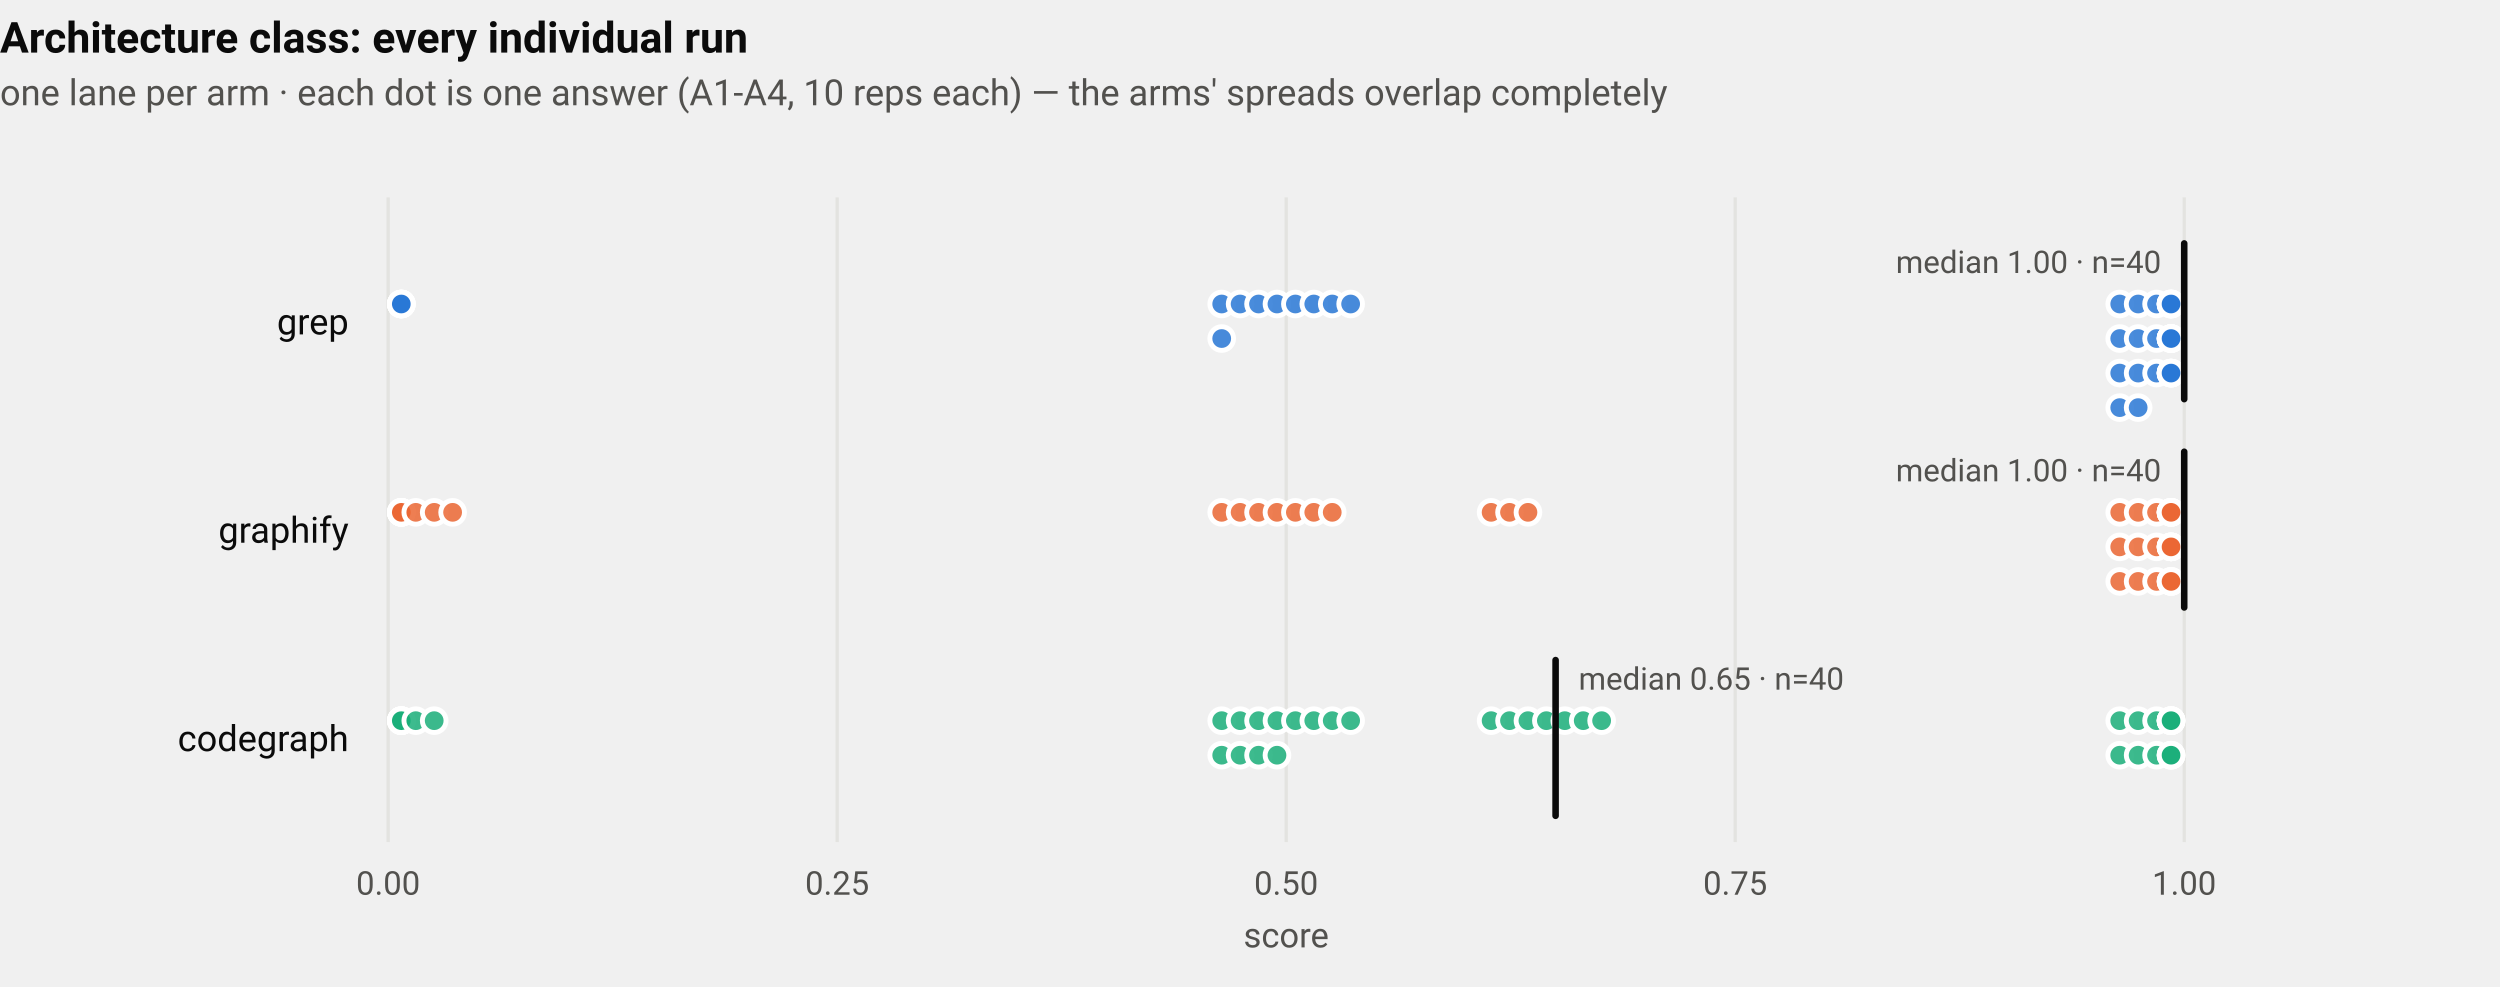
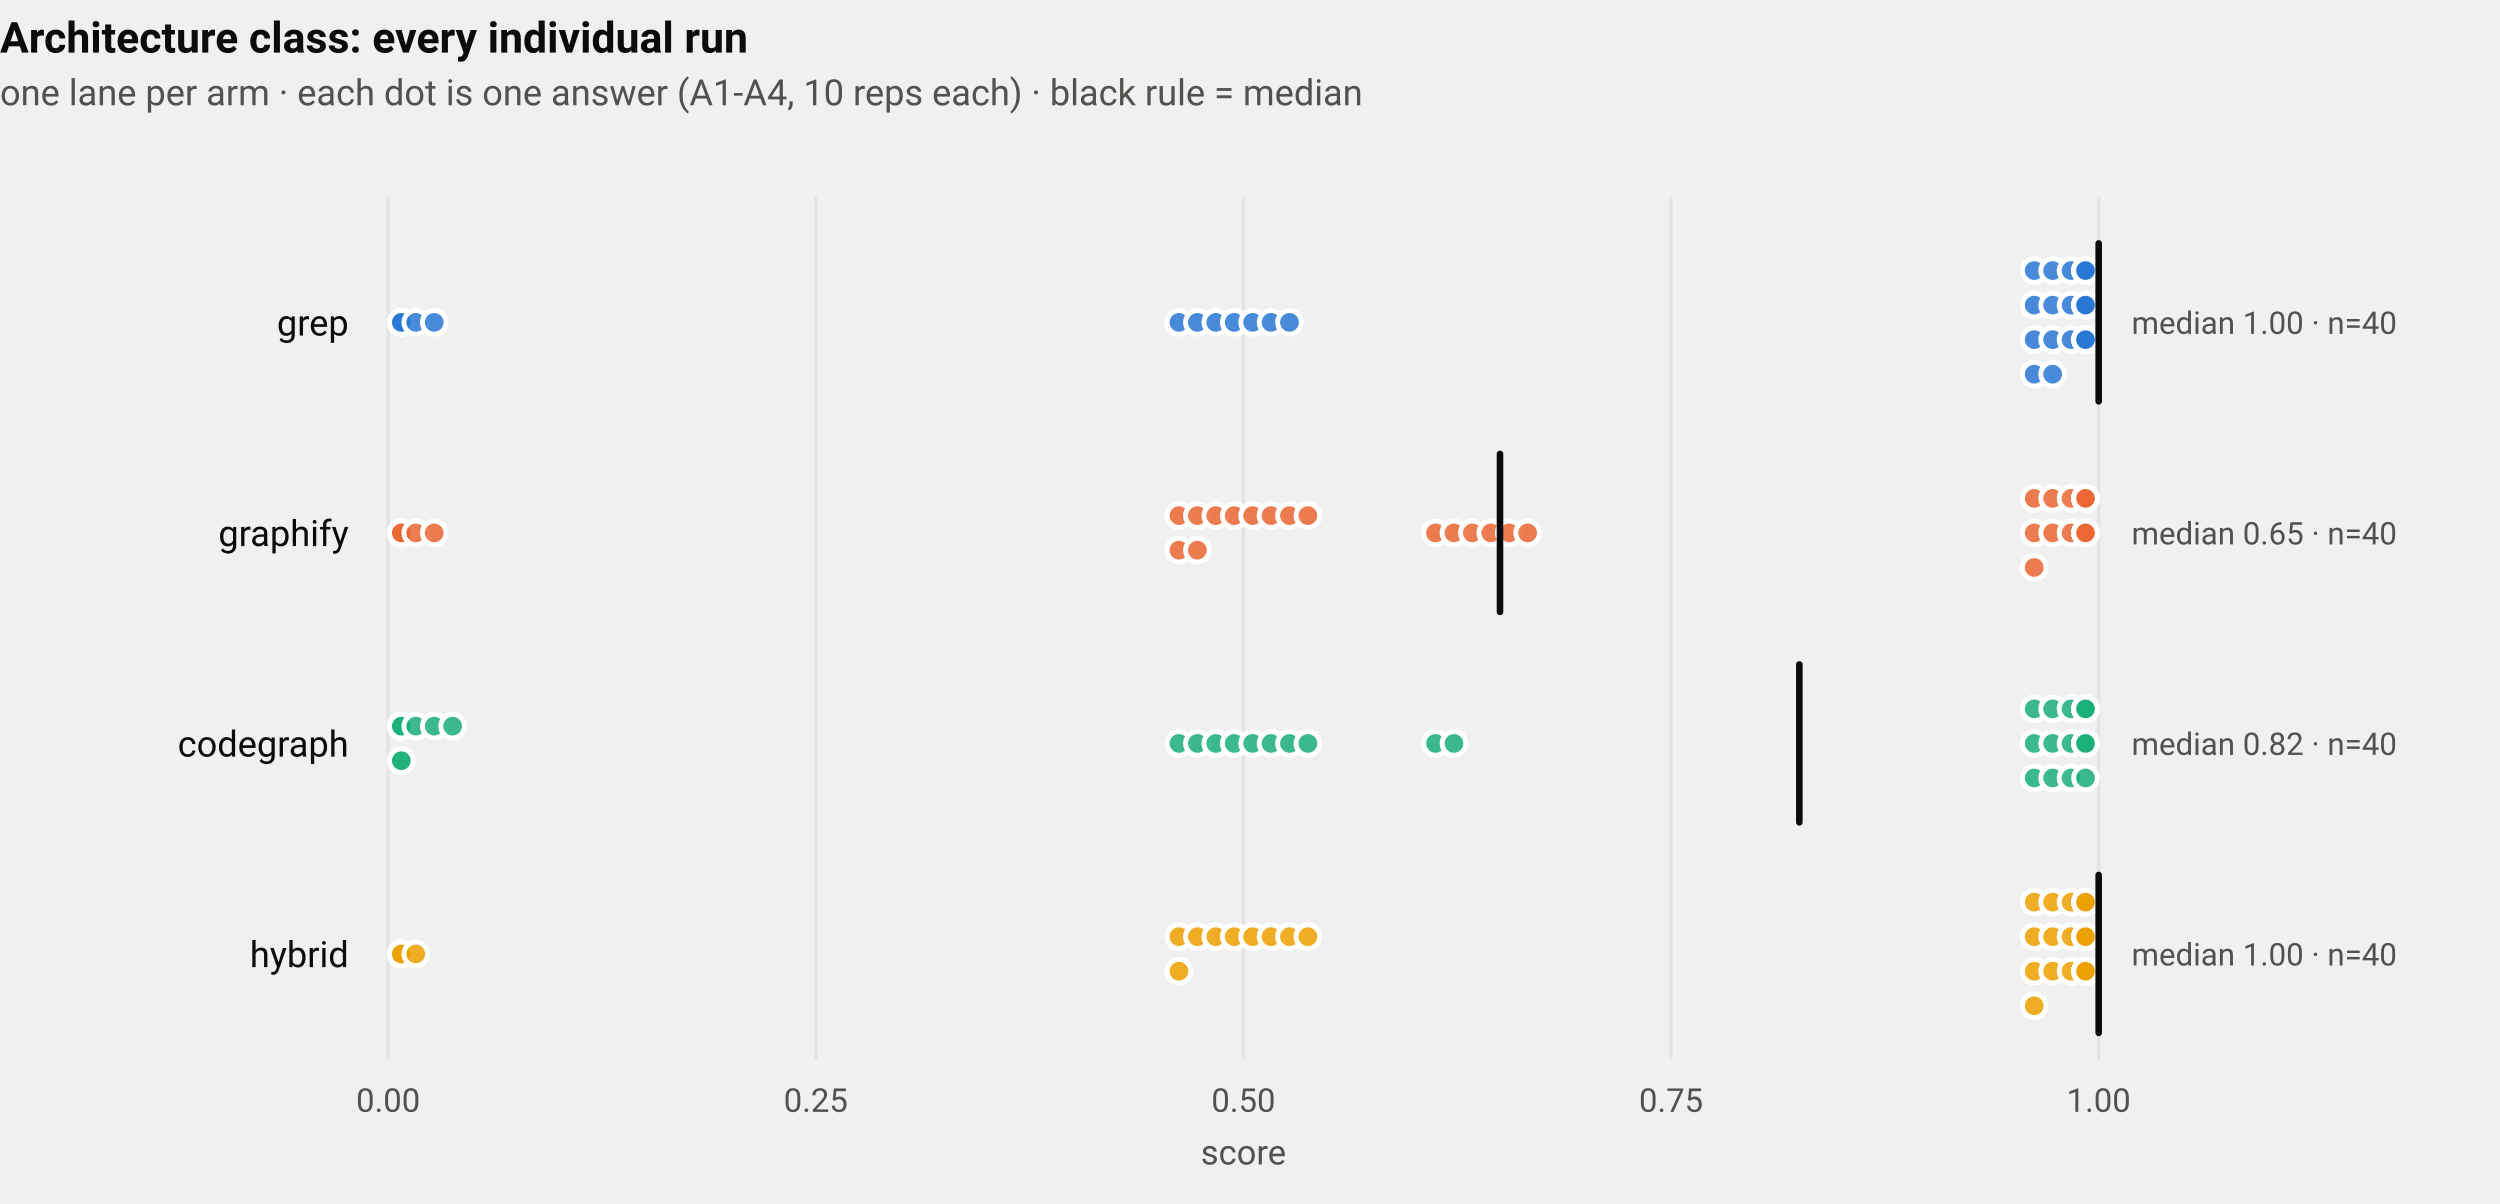
- <svg xmlns="http://www.w3.org/2000/svg" width="760" height="300" viewBox="0 0 760 300" font-family="system-ui,-apple-system,Segoe UI,Roboto,sans-serif" role="img">
+ <svg xmlns="http://www.w3.org/2000/svg" width="760" height="366" viewBox="0 0 760 366" font-family="system-ui,-apple-system,Segoe UI,Roboto,sans-serif" role="img">
  <text x="0" y="16" font-size="13" font-weight="600" fill="#0b0b0b">Architecture class: every individual run</text>
-   <text x="0" y="32" font-size="11" fill="#52514e">one lane per arm · each dot is one answer (A1-A4, 10 reps each) — the arms' spreads overlap completely</text>
-   <line x1="118" y1="60" x2="118" y2="256" stroke="#e3e3e0" stroke-width="1" />
-   <text x="118" y="272" font-size="10" fill="#52514e" text-anchor="middle">0.00</text>
-   <line x1="254.5" y1="60" x2="254.5" y2="256" stroke="#e3e3e0" stroke-width="1" />
-   <text x="254.5" y="272" font-size="10" fill="#52514e" text-anchor="middle">0.25</text>
-   <line x1="391" y1="60" x2="391" y2="256" stroke="#e3e3e0" stroke-width="1" />
-   <text x="391" y="272" font-size="10" fill="#52514e" text-anchor="middle">0.50</text>
-   <line x1="527.5" y1="60" x2="527.5" y2="256" stroke="#e3e3e0" stroke-width="1" />
-   <text x="527.5" y="272" font-size="10" fill="#52514e" text-anchor="middle">0.75</text>
-   <line x1="664" y1="60" x2="664" y2="256" stroke="#e3e3e0" stroke-width="1" />
-   <text x="664" y="272" font-size="10" fill="#52514e" text-anchor="middle">1.00</text>
-   <text x="391" y="288" font-size="10.5" fill="#52514e" text-anchor="middle">score</text>
-   <text x="106" y="101.667" font-size="11" fill="#0b0b0b" text-anchor="end">grep</text>
-   <circle cx="644.4" cy="92.417" r="3.6" fill="#2a78d6" fill-opacity="0.85" stroke="#ffffff" stroke-width="1.5" />
-   <circle cx="650" cy="92.417" r="3.6" fill="#2a78d6" fill-opacity="0.85" stroke="#ffffff" stroke-width="1.5" />
-   <circle cx="655.6" cy="92.417" r="3.6" fill="#2a78d6" fill-opacity="0.85" stroke="#ffffff" stroke-width="1.5" />
-   <circle cx="660" cy="92.417" r="3.6" fill="#2a78d6" fill-opacity="0.85" stroke="#ffffff" stroke-width="1.5" />
-   <circle cx="660" cy="92.417" r="3.6" fill="#2a78d6" fill-opacity="0.85" stroke="#ffffff" stroke-width="1.5" />
-   <circle cx="660" cy="92.417" r="3.6" fill="#2a78d6" fill-opacity="0.85" stroke="#ffffff" stroke-width="1.5" />
-   <circle cx="660" cy="92.417" r="3.6" fill="#2a78d6" fill-opacity="0.85" stroke="#ffffff" stroke-width="1.5" />
-   <circle cx="371.4" cy="92.417" r="3.6" fill="#2a78d6" fill-opacity="0.85" stroke="#ffffff" stroke-width="1.5" />
-   <circle cx="660" cy="92.417" r="3.6" fill="#2a78d6" fill-opacity="0.85" stroke="#ffffff" stroke-width="1.5" />
-   <circle cx="122" cy="92.417" r="3.6" fill="#2a78d6" fill-opacity="0.85" stroke="#ffffff" stroke-width="1.5" />
-   <circle cx="122" cy="92.417" r="3.6" fill="#2a78d6" fill-opacity="0.85" stroke="#ffffff" stroke-width="1.5" />
-   <circle cx="122" cy="92.417" r="3.6" fill="#2a78d6" fill-opacity="0.85" stroke="#ffffff" stroke-width="1.5" />
-   <circle cx="644.4" cy="102.917" r="3.6" fill="#2a78d6" fill-opacity="0.85" stroke="#ffffff" stroke-width="1.5" />
-   <circle cx="650" cy="102.917" r="3.6" fill="#2a78d6" fill-opacity="0.85" stroke="#ffffff" stroke-width="1.5" />
-   <circle cx="655.6" cy="102.917" r="3.6" fill="#2a78d6" fill-opacity="0.85" stroke="#ffffff" stroke-width="1.5" />
-   <circle cx="660" cy="102.917" r="3.6" fill="#2a78d6" fill-opacity="0.85" stroke="#ffffff" stroke-width="1.5" />
-   <circle cx="660" cy="102.917" r="3.6" fill="#2a78d6" fill-opacity="0.85" stroke="#ffffff" stroke-width="1.5" />
-   <circle cx="660" cy="102.917" r="3.6" fill="#2a78d6" fill-opacity="0.85" stroke="#ffffff" stroke-width="1.5" />
-   <circle cx="660" cy="102.917" r="3.6" fill="#2a78d6" fill-opacity="0.85" stroke="#ffffff" stroke-width="1.5" />
-   <circle cx="660" cy="102.917" r="3.6" fill="#2a78d6" fill-opacity="0.85" stroke="#ffffff" stroke-width="1.5" />
-   <circle cx="644.4" cy="113.417" r="3.6" fill="#2a78d6" fill-opacity="0.85" stroke="#ffffff" stroke-width="1.5" />
-   <circle cx="650" cy="113.417" r="3.6" fill="#2a78d6" fill-opacity="0.85" stroke="#ffffff" stroke-width="1.5" />
-   <circle cx="655.6" cy="113.417" r="3.6" fill="#2a78d6" fill-opacity="0.85" stroke="#ffffff" stroke-width="1.5" />
-   <circle cx="660" cy="113.417" r="3.6" fill="#2a78d6" fill-opacity="0.85" stroke="#ffffff" stroke-width="1.5" />
-   <circle cx="660" cy="113.417" r="3.6" fill="#2a78d6" fill-opacity="0.85" stroke="#ffffff" stroke-width="1.5" />
-   <circle cx="660" cy="113.417" r="3.6" fill="#2a78d6" fill-opacity="0.85" stroke="#ffffff" stroke-width="1.5" />
-   <circle cx="377" cy="92.417" r="3.6" fill="#2a78d6" fill-opacity="0.85" stroke="#ffffff" stroke-width="1.5" />
-   <circle cx="382.6" cy="92.417" r="3.6" fill="#2a78d6" fill-opacity="0.85" stroke="#ffffff" stroke-width="1.5" />
-   <circle cx="388.2" cy="92.417" r="3.6" fill="#2a78d6" fill-opacity="0.85" stroke="#ffffff" stroke-width="1.5" />
-   <circle cx="660" cy="113.417" r="3.6" fill="#2a78d6" fill-opacity="0.85" stroke="#ffffff" stroke-width="1.5" />
-   <circle cx="660" cy="113.417" r="3.6" fill="#2a78d6" fill-opacity="0.85" stroke="#ffffff" stroke-width="1.5" />
-   <circle cx="393.8" cy="92.417" r="3.6" fill="#2a78d6" fill-opacity="0.85" stroke="#ffffff" stroke-width="1.5" />
-   <circle cx="399.4" cy="92.417" r="3.6" fill="#2a78d6" fill-opacity="0.85" stroke="#ffffff" stroke-width="1.5" />
-   <circle cx="122" cy="92.417" r="3.6" fill="#2a78d6" fill-opacity="0.85" stroke="#ffffff" stroke-width="1.5" />
-   <circle cx="405" cy="92.417" r="3.6" fill="#2a78d6" fill-opacity="0.85" stroke="#ffffff" stroke-width="1.5" />
-   <circle cx="644.4" cy="123.917" r="3.6" fill="#2a78d6" fill-opacity="0.85" stroke="#ffffff" stroke-width="1.5" />
-   <circle cx="410.6" cy="92.417" r="3.6" fill="#2a78d6" fill-opacity="0.85" stroke="#ffffff" stroke-width="1.5" />
-   <circle cx="122" cy="92.417" r="3.6" fill="#2a78d6" fill-opacity="0.85" stroke="#ffffff" stroke-width="1.5" />
-   <circle cx="650" cy="123.917" r="3.6" fill="#2a78d6" fill-opacity="0.85" stroke="#ffffff" stroke-width="1.5" />
-   <circle cx="371.4" cy="102.917" r="3.6" fill="#2a78d6" fill-opacity="0.85" stroke="#ffffff" stroke-width="1.5" />
-   <line x1="664" y1="74" x2="664" y2="121.333" stroke="#0b0b0b" stroke-width="2" stroke-linecap="round" />
-   <text x="657" y="83" font-size="9.5" fill="#52514e" text-anchor="end">median 1.00 · n=40</text>
-   <text x="106" y="165" font-size="11" fill="#0b0b0b" text-anchor="end">graphify</text>
-   <circle cx="644.4" cy="155.75" r="3.6" fill="#eb6834" fill-opacity="0.85" stroke="#ffffff" stroke-width="1.5" />
-   <circle cx="650" cy="155.75" r="3.6" fill="#eb6834" fill-opacity="0.85" stroke="#ffffff" stroke-width="1.5" />
-   <circle cx="655.6" cy="155.75" r="3.6" fill="#eb6834" fill-opacity="0.85" stroke="#ffffff" stroke-width="1.5" />
-   <circle cx="660" cy="155.75" r="3.6" fill="#eb6834" fill-opacity="0.85" stroke="#ffffff" stroke-width="1.5" />
-   <circle cx="660" cy="155.75" r="3.6" fill="#eb6834" fill-opacity="0.85" stroke="#ffffff" stroke-width="1.5" />
-   <circle cx="660" cy="155.75" r="3.6" fill="#eb6834" fill-opacity="0.85" stroke="#ffffff" stroke-width="1.5" />
-   <circle cx="371.4" cy="155.75" r="3.6" fill="#eb6834" fill-opacity="0.85" stroke="#ffffff" stroke-width="1.5" />
-   <circle cx="377" cy="155.75" r="3.6" fill="#eb6834" fill-opacity="0.85" stroke="#ffffff" stroke-width="1.5" />
-   <circle cx="382.6" cy="155.75" r="3.6" fill="#eb6834" fill-opacity="0.85" stroke="#ffffff" stroke-width="1.5" />
-   <circle cx="388.2" cy="155.75" r="3.6" fill="#eb6834" fill-opacity="0.85" stroke="#ffffff" stroke-width="1.5" />
-   <circle cx="122" cy="155.75" r="3.6" fill="#eb6834" fill-opacity="0.85" stroke="#ffffff" stroke-width="1.5" />
-   <circle cx="122" cy="155.75" r="3.6" fill="#eb6834" fill-opacity="0.85" stroke="#ffffff" stroke-width="1.5" />
-   <circle cx="453.3" cy="155.75" r="3.6" fill="#eb6834" fill-opacity="0.85" stroke="#ffffff" stroke-width="1.5" />
-   <circle cx="660" cy="155.75" r="3.6" fill="#eb6834" fill-opacity="0.85" stroke="#ffffff" stroke-width="1.5" />
-   <circle cx="660" cy="155.75" r="3.6" fill="#eb6834" fill-opacity="0.85" stroke="#ffffff" stroke-width="1.5" />
-   <circle cx="644.4" cy="166.25" r="3.6" fill="#eb6834" fill-opacity="0.85" stroke="#ffffff" stroke-width="1.5" />
-   <circle cx="458.9" cy="155.75" r="3.6" fill="#eb6834" fill-opacity="0.85" stroke="#ffffff" stroke-width="1.5" />
-   <circle cx="650" cy="166.25" r="3.6" fill="#eb6834" fill-opacity="0.85" stroke="#ffffff" stroke-width="1.5" />
-   <circle cx="464.5" cy="155.75" r="3.6" fill="#eb6834" fill-opacity="0.85" stroke="#ffffff" stroke-width="1.5" />
-   <circle cx="655.6" cy="166.25" r="3.6" fill="#eb6834" fill-opacity="0.85" stroke="#ffffff" stroke-width="1.5" />
-   <circle cx="660" cy="166.25" r="3.6" fill="#eb6834" fill-opacity="0.85" stroke="#ffffff" stroke-width="1.5" />
-   <circle cx="660" cy="166.25" r="3.6" fill="#eb6834" fill-opacity="0.85" stroke="#ffffff" stroke-width="1.5" />
-   <circle cx="660" cy="166.25" r="3.6" fill="#eb6834" fill-opacity="0.85" stroke="#ffffff" stroke-width="1.5" />
-   <circle cx="660" cy="166.25" r="3.6" fill="#eb6834" fill-opacity="0.85" stroke="#ffffff" stroke-width="1.5" />
-   <circle cx="660" cy="166.25" r="3.6" fill="#eb6834" fill-opacity="0.85" stroke="#ffffff" stroke-width="1.5" />
-   <circle cx="644.4" cy="176.75" r="3.6" fill="#eb6834" fill-opacity="0.85" stroke="#ffffff" stroke-width="1.5" />
-   <circle cx="650" cy="176.75" r="3.6" fill="#eb6834" fill-opacity="0.85" stroke="#ffffff" stroke-width="1.5" />
-   <circle cx="655.6" cy="176.75" r="3.6" fill="#eb6834" fill-opacity="0.85" stroke="#ffffff" stroke-width="1.5" />
-   <circle cx="660" cy="176.75" r="3.6" fill="#eb6834" fill-opacity="0.85" stroke="#ffffff" stroke-width="1.5" />
-   <circle cx="393.8" cy="155.75" r="3.6" fill="#eb6834" fill-opacity="0.85" stroke="#ffffff" stroke-width="1.5" />
-   <circle cx="660" cy="176.75" r="3.6" fill="#eb6834" fill-opacity="0.85" stroke="#ffffff" stroke-width="1.5" />
-   <circle cx="660" cy="176.75" r="3.6" fill="#eb6834" fill-opacity="0.85" stroke="#ffffff" stroke-width="1.5" />
-   <circle cx="399.4" cy="155.75" r="3.6" fill="#eb6834" fill-opacity="0.85" stroke="#ffffff" stroke-width="1.5" />
-   <circle cx="405" cy="155.75" r="3.6" fill="#eb6834" fill-opacity="0.85" stroke="#ffffff" stroke-width="1.5" />
-   <circle cx="122" cy="155.75" r="3.6" fill="#eb6834" fill-opacity="0.85" stroke="#ffffff" stroke-width="1.5" />
-   <circle cx="122" cy="155.75" r="3.6" fill="#eb6834" fill-opacity="0.85" stroke="#ffffff" stroke-width="1.5" />
-   <circle cx="122" cy="155.75" r="3.6" fill="#eb6834" fill-opacity="0.85" stroke="#ffffff" stroke-width="1.5" />
-   <circle cx="126.4" cy="155.75" r="3.6" fill="#eb6834" fill-opacity="0.85" stroke="#ffffff" stroke-width="1.5" />
-   <circle cx="132" cy="155.75" r="3.6" fill="#eb6834" fill-opacity="0.85" stroke="#ffffff" stroke-width="1.5" />
-   <circle cx="137.6" cy="155.75" r="3.6" fill="#eb6834" fill-opacity="0.85" stroke="#ffffff" stroke-width="1.5" />
-   <line x1="664" y1="137.333" x2="664" y2="184.667" stroke="#0b0b0b" stroke-width="2" stroke-linecap="round" />
-   <text x="657" y="146.333" font-size="9.5" fill="#52514e" text-anchor="end">median 1.00 · n=40</text>
-   <text x="106" y="228.333" font-size="11" fill="#0b0b0b" text-anchor="end">codegraph</text>
-   <circle cx="453.3" cy="219.083" r="3.6" fill="#1baf7a" fill-opacity="0.85" stroke="#ffffff" stroke-width="1.5" />
-   <circle cx="644.4" cy="219.083" r="3.6" fill="#1baf7a" fill-opacity="0.85" stroke="#ffffff" stroke-width="1.5" />
-   <circle cx="650" cy="219.083" r="3.6" fill="#1baf7a" fill-opacity="0.85" stroke="#ffffff" stroke-width="1.5" />
-   <circle cx="371.4" cy="219.083" r="3.6" fill="#1baf7a" fill-opacity="0.85" stroke="#ffffff" stroke-width="1.5" />
-   <circle cx="655.6" cy="219.083" r="3.6" fill="#1baf7a" fill-opacity="0.85" stroke="#ffffff" stroke-width="1.5" />
-   <circle cx="660" cy="219.083" r="3.6" fill="#1baf7a" fill-opacity="0.85" stroke="#ffffff" stroke-width="1.5" />
-   <circle cx="377" cy="219.083" r="3.6" fill="#1baf7a" fill-opacity="0.85" stroke="#ffffff" stroke-width="1.5" />
-   <circle cx="382.6" cy="219.083" r="3.6" fill="#1baf7a" fill-opacity="0.85" stroke="#ffffff" stroke-width="1.5" />
-   <circle cx="388.2" cy="219.083" r="3.6" fill="#1baf7a" fill-opacity="0.85" stroke="#ffffff" stroke-width="1.5" />
-   <circle cx="122" cy="219.083" r="3.6" fill="#1baf7a" fill-opacity="0.85" stroke="#ffffff" stroke-width="1.5" />
-   <circle cx="122" cy="219.083" r="3.6" fill="#1baf7a" fill-opacity="0.85" stroke="#ffffff" stroke-width="1.5" />
-   <circle cx="122" cy="219.083" r="3.6" fill="#1baf7a" fill-opacity="0.85" stroke="#ffffff" stroke-width="1.5" />
-   <circle cx="458.9" cy="219.083" r="3.6" fill="#1baf7a" fill-opacity="0.85" stroke="#ffffff" stroke-width="1.5" />
-   <circle cx="660" cy="219.083" r="3.6" fill="#1baf7a" fill-opacity="0.85" stroke="#ffffff" stroke-width="1.5" />
-   <circle cx="464.5" cy="219.083" r="3.6" fill="#1baf7a" fill-opacity="0.85" stroke="#ffffff" stroke-width="1.5" />
-   <circle cx="470.1" cy="219.083" r="3.6" fill="#1baf7a" fill-opacity="0.85" stroke="#ffffff" stroke-width="1.5" />
-   <circle cx="660" cy="219.083" r="3.6" fill="#1baf7a" fill-opacity="0.85" stroke="#ffffff" stroke-width="1.5" />
-   <circle cx="475.7" cy="219.083" r="3.6" fill="#1baf7a" fill-opacity="0.85" stroke="#ffffff" stroke-width="1.5" />
-   <circle cx="481.3" cy="219.083" r="3.6" fill="#1baf7a" fill-opacity="0.85" stroke="#ffffff" stroke-width="1.5" />
-   <circle cx="393.8" cy="219.083" r="3.6" fill="#1baf7a" fill-opacity="0.85" stroke="#ffffff" stroke-width="1.5" />
-   <circle cx="660" cy="219.083" r="3.6" fill="#1baf7a" fill-opacity="0.85" stroke="#ffffff" stroke-width="1.5" />
-   <circle cx="399.4" cy="219.083" r="3.6" fill="#1baf7a" fill-opacity="0.85" stroke="#ffffff" stroke-width="1.5" />
-   <circle cx="660" cy="219.083" r="3.6" fill="#1baf7a" fill-opacity="0.85" stroke="#ffffff" stroke-width="1.5" />
-   <circle cx="486.9" cy="219.083" r="3.6" fill="#1baf7a" fill-opacity="0.85" stroke="#ffffff" stroke-width="1.5" />
-   <circle cx="644.4" cy="229.583" r="3.6" fill="#1baf7a" fill-opacity="0.85" stroke="#ffffff" stroke-width="1.5" />
-   <circle cx="405" cy="219.083" r="3.6" fill="#1baf7a" fill-opacity="0.85" stroke="#ffffff" stroke-width="1.5" />
-   <circle cx="650" cy="229.583" r="3.6" fill="#1baf7a" fill-opacity="0.85" stroke="#ffffff" stroke-width="1.5" />
-   <circle cx="655.6" cy="229.583" r="3.6" fill="#1baf7a" fill-opacity="0.85" stroke="#ffffff" stroke-width="1.5" />
-   <circle cx="410.6" cy="219.083" r="3.6" fill="#1baf7a" fill-opacity="0.85" stroke="#ffffff" stroke-width="1.5" />
-   <circle cx="660" cy="229.583" r="3.6" fill="#1baf7a" fill-opacity="0.85" stroke="#ffffff" stroke-width="1.5" />
-   <circle cx="660" cy="229.583" r="3.6" fill="#1baf7a" fill-opacity="0.85" stroke="#ffffff" stroke-width="1.5" />
-   <circle cx="660" cy="229.583" r="3.6" fill="#1baf7a" fill-opacity="0.85" stroke="#ffffff" stroke-width="1.5" />
-   <circle cx="371.4" cy="229.583" r="3.6" fill="#1baf7a" fill-opacity="0.85" stroke="#ffffff" stroke-width="1.5" />
-   <circle cx="122" cy="219.083" r="3.6" fill="#1baf7a" fill-opacity="0.85" stroke="#ffffff" stroke-width="1.5" />
-   <circle cx="122" cy="219.083" r="3.6" fill="#1baf7a" fill-opacity="0.85" stroke="#ffffff" stroke-width="1.5" />
-   <circle cx="377" cy="229.583" r="3.6" fill="#1baf7a" fill-opacity="0.85" stroke="#ffffff" stroke-width="1.5" />
-   <circle cx="126.4" cy="219.083" r="3.6" fill="#1baf7a" fill-opacity="0.85" stroke="#ffffff" stroke-width="1.5" />
-   <circle cx="382.6" cy="229.583" r="3.6" fill="#1baf7a" fill-opacity="0.85" stroke="#ffffff" stroke-width="1.5" />
-   <circle cx="132" cy="219.083" r="3.6" fill="#1baf7a" fill-opacity="0.85" stroke="#ffffff" stroke-width="1.5" />
-   <circle cx="388.2" cy="229.583" r="3.6" fill="#1baf7a" fill-opacity="0.85" stroke="#ffffff" stroke-width="1.5" />
-   <line x1="472.9" y1="200.667" x2="472.9" y2="248" stroke="#0b0b0b" stroke-width="2" stroke-linecap="round" />
-   <text x="479.9" y="209.667" font-size="9.5" fill="#52514e" text-anchor="start">median 0.65 · n=40</text>
+   <text x="0" y="32" font-size="11" fill="#52514e">one lane per arm · each dot is one answer (A1-A4, 10 reps each) · black rule = median</text>
+   <line x1="118" y1="60" x2="118" y2="322" stroke="#e3e3e0" stroke-width="1" />
+   <text x="118" y="338" font-size="10" fill="#52514e" text-anchor="middle">0.00</text>
+   <line x1="248" y1="60" x2="248" y2="322" stroke="#e3e3e0" stroke-width="1" />
+   <text x="248" y="338" font-size="10" fill="#52514e" text-anchor="middle">0.25</text>
+   <line x1="378" y1="60" x2="378" y2="322" stroke="#e3e3e0" stroke-width="1" />
+   <text x="378" y="338" font-size="10" fill="#52514e" text-anchor="middle">0.50</text>
+   <line x1="508" y1="60" x2="508" y2="322" stroke="#e3e3e0" stroke-width="1" />
+   <text x="508" y="338" font-size="10" fill="#52514e" text-anchor="middle">0.75</text>
+   <line x1="638" y1="60" x2="638" y2="322" stroke="#e3e3e0" stroke-width="1" />
+   <text x="638" y="338" font-size="10" fill="#52514e" text-anchor="middle">1.00</text>
+   <text x="378" y="354" font-size="10.5" fill="#52514e" text-anchor="middle">score</text>
+   <text x="106" y="102" font-size="11" fill="#0b0b0b" text-anchor="end">grep</text>
+   <circle cx="618.4" cy="82.25" r="3.6" fill="#2a78d6" fill-opacity="0.85" stroke="#ffffff" stroke-width="1.5" />
+   <circle cx="624" cy="82.25" r="3.6" fill="#2a78d6" fill-opacity="0.85" stroke="#ffffff" stroke-width="1.5" />
+   <circle cx="629.6" cy="82.25" r="3.6" fill="#2a78d6" fill-opacity="0.85" stroke="#ffffff" stroke-width="1.5" />
+   <circle cx="634" cy="82.25" r="3.6" fill="#2a78d6" fill-opacity="0.85" stroke="#ffffff" stroke-width="1.5" />
+   <circle cx="634" cy="82.25" r="3.6" fill="#2a78d6" fill-opacity="0.85" stroke="#ffffff" stroke-width="1.5" />
+   <circle cx="634" cy="82.25" r="3.6" fill="#2a78d6" fill-opacity="0.85" stroke="#ffffff" stroke-width="1.5" />
+   <circle cx="634" cy="82.25" r="3.6" fill="#2a78d6" fill-opacity="0.85" stroke="#ffffff" stroke-width="1.5" />
+   <circle cx="634" cy="82.25" r="3.6" fill="#2a78d6" fill-opacity="0.85" stroke="#ffffff" stroke-width="1.5" />
+   <circle cx="358.4" cy="98" r="3.6" fill="#2a78d6" fill-opacity="0.85" stroke="#ffffff" stroke-width="1.5" />
+   <circle cx="122" cy="98" r="3.6" fill="#2a78d6" fill-opacity="0.85" stroke="#ffffff" stroke-width="1.5" />
+   <circle cx="364" cy="98" r="3.6" fill="#2a78d6" fill-opacity="0.85" stroke="#ffffff" stroke-width="1.5" />
+   <circle cx="122" cy="98" r="3.6" fill="#2a78d6" fill-opacity="0.85" stroke="#ffffff" stroke-width="1.5" />
+   <circle cx="618.4" cy="92.75" r="3.6" fill="#2a78d6" fill-opacity="0.85" stroke="#ffffff" stroke-width="1.5" />
+   <circle cx="624" cy="92.75" r="3.6" fill="#2a78d6" fill-opacity="0.85" stroke="#ffffff" stroke-width="1.5" />
+   <circle cx="629.6" cy="92.75" r="3.6" fill="#2a78d6" fill-opacity="0.85" stroke="#ffffff" stroke-width="1.5" />
+   <circle cx="634" cy="92.75" r="3.6" fill="#2a78d6" fill-opacity="0.85" stroke="#ffffff" stroke-width="1.5" />
+   <circle cx="634" cy="92.75" r="3.6" fill="#2a78d6" fill-opacity="0.85" stroke="#ffffff" stroke-width="1.5" />
+   <circle cx="634" cy="92.75" r="3.6" fill="#2a78d6" fill-opacity="0.85" stroke="#ffffff" stroke-width="1.5" />
+   <circle cx="634" cy="92.75" r="3.6" fill="#2a78d6" fill-opacity="0.85" stroke="#ffffff" stroke-width="1.5" />
+   <circle cx="634" cy="92.75" r="3.6" fill="#2a78d6" fill-opacity="0.85" stroke="#ffffff" stroke-width="1.5" />
+   <circle cx="618.4" cy="103.25" r="3.6" fill="#2a78d6" fill-opacity="0.85" stroke="#ffffff" stroke-width="1.5" />
+   <circle cx="624" cy="103.25" r="3.6" fill="#2a78d6" fill-opacity="0.85" stroke="#ffffff" stroke-width="1.5" />
+   <circle cx="629.6" cy="103.25" r="3.6" fill="#2a78d6" fill-opacity="0.85" stroke="#ffffff" stroke-width="1.5" />
+   <circle cx="634" cy="103.25" r="3.6" fill="#2a78d6" fill-opacity="0.85" stroke="#ffffff" stroke-width="1.5" />
+   <circle cx="634" cy="103.25" r="3.6" fill="#2a78d6" fill-opacity="0.85" stroke="#ffffff" stroke-width="1.5" />
+   <circle cx="634" cy="103.25" r="3.6" fill="#2a78d6" fill-opacity="0.85" stroke="#ffffff" stroke-width="1.5" />
+   <circle cx="369.6" cy="98" r="3.6" fill="#2a78d6" fill-opacity="0.85" stroke="#ffffff" stroke-width="1.5" />
+   <circle cx="634" cy="103.25" r="3.6" fill="#2a78d6" fill-opacity="0.85" stroke="#ffffff" stroke-width="1.5" />
+   <circle cx="634" cy="103.25" r="3.6" fill="#2a78d6" fill-opacity="0.85" stroke="#ffffff" stroke-width="1.5" />
+   <circle cx="618.4" cy="113.75" r="3.6" fill="#2a78d6" fill-opacity="0.85" stroke="#ffffff" stroke-width="1.5" />
+   <circle cx="375.2" cy="98" r="3.6" fill="#2a78d6" fill-opacity="0.85" stroke="#ffffff" stroke-width="1.5" />
+   <circle cx="380.8" cy="98" r="3.6" fill="#2a78d6" fill-opacity="0.85" stroke="#ffffff" stroke-width="1.5" />
+   <circle cx="624" cy="113.75" r="3.6" fill="#2a78d6" fill-opacity="0.85" stroke="#ffffff" stroke-width="1.5" />
+   <circle cx="122" cy="98" r="3.6" fill="#2a78d6" fill-opacity="0.85" stroke="#ffffff" stroke-width="1.5" />
+   <circle cx="386.4" cy="98" r="3.6" fill="#2a78d6" fill-opacity="0.85" stroke="#ffffff" stroke-width="1.5" />
+   <circle cx="122" cy="98" r="3.6" fill="#2a78d6" fill-opacity="0.85" stroke="#ffffff" stroke-width="1.5" />
+   <circle cx="392" cy="98" r="3.6" fill="#2a78d6" fill-opacity="0.85" stroke="#ffffff" stroke-width="1.5" />
+   <circle cx="122" cy="98" r="3.6" fill="#2a78d6" fill-opacity="0.85" stroke="#ffffff" stroke-width="1.5" />
+   <circle cx="126.4" cy="98" r="3.6" fill="#2a78d6" fill-opacity="0.85" stroke="#ffffff" stroke-width="1.5" />
+   <circle cx="132" cy="98" r="3.6" fill="#2a78d6" fill-opacity="0.85" stroke="#ffffff" stroke-width="1.5" />
+   <line x1="638" y1="74" x2="638" y2="122" stroke="#0b0b0b" stroke-width="2" stroke-linecap="round" />
+   <text x="648" y="101.5" font-size="9.5" fill="#52514e">median 1.00 · n=40</text>
+   <text x="106" y="166" font-size="11" fill="#0b0b0b" text-anchor="end">graphify</text>
+   <circle cx="436.4" cy="162" r="3.6" fill="#eb6834" fill-opacity="0.85" stroke="#ffffff" stroke-width="1.5" />
+   <circle cx="618.4" cy="151.5" r="3.6" fill="#eb6834" fill-opacity="0.85" stroke="#ffffff" stroke-width="1.5" />
+   <circle cx="442" cy="162" r="3.6" fill="#eb6834" fill-opacity="0.85" stroke="#ffffff" stroke-width="1.5" />
+   <circle cx="624" cy="151.5" r="3.6" fill="#eb6834" fill-opacity="0.85" stroke="#ffffff" stroke-width="1.5" />
+   <circle cx="629.6" cy="151.5" r="3.6" fill="#eb6834" fill-opacity="0.85" stroke="#ffffff" stroke-width="1.5" />
+   <circle cx="634" cy="151.5" r="3.6" fill="#eb6834" fill-opacity="0.85" stroke="#ffffff" stroke-width="1.5" />
+   <circle cx="634" cy="151.5" r="3.6" fill="#eb6834" fill-opacity="0.85" stroke="#ffffff" stroke-width="1.5" />
+   <circle cx="358.4" cy="156.75" r="3.6" fill="#eb6834" fill-opacity="0.85" stroke="#ffffff" stroke-width="1.5" />
+   <circle cx="364" cy="156.75" r="3.6" fill="#eb6834" fill-opacity="0.85" stroke="#ffffff" stroke-width="1.5" />
+   <circle cx="369.6" cy="156.75" r="3.6" fill="#eb6834" fill-opacity="0.85" stroke="#ffffff" stroke-width="1.5" />
+   <circle cx="122" cy="162" r="3.6" fill="#eb6834" fill-opacity="0.85" stroke="#ffffff" stroke-width="1.5" />
+   <circle cx="375.2" cy="156.75" r="3.6" fill="#eb6834" fill-opacity="0.85" stroke="#ffffff" stroke-width="1.5" />
+   <circle cx="634" cy="151.5" r="3.6" fill="#eb6834" fill-opacity="0.85" stroke="#ffffff" stroke-width="1.5" />
+   <circle cx="447.6" cy="162" r="3.6" fill="#eb6834" fill-opacity="0.85" stroke="#ffffff" stroke-width="1.5" />
+   <circle cx="453.2" cy="162" r="3.6" fill="#eb6834" fill-opacity="0.85" stroke="#ffffff" stroke-width="1.5" />
+   <circle cx="458.8" cy="162" r="3.6" fill="#eb6834" fill-opacity="0.85" stroke="#ffffff" stroke-width="1.5" />
+   <circle cx="464.4" cy="162" r="3.6" fill="#eb6834" fill-opacity="0.85" stroke="#ffffff" stroke-width="1.5" />
+   <circle cx="634" cy="151.5" r="3.6" fill="#eb6834" fill-opacity="0.85" stroke="#ffffff" stroke-width="1.5" />
+   <circle cx="634" cy="151.5" r="3.6" fill="#eb6834" fill-opacity="0.85" stroke="#ffffff" stroke-width="1.5" />
+   <circle cx="618.4" cy="162" r="3.6" fill="#eb6834" fill-opacity="0.85" stroke="#ffffff" stroke-width="1.5" />
+   <circle cx="624" cy="162" r="3.6" fill="#eb6834" fill-opacity="0.85" stroke="#ffffff" stroke-width="1.5" />
+   <circle cx="629.6" cy="162" r="3.6" fill="#eb6834" fill-opacity="0.85" stroke="#ffffff" stroke-width="1.5" />
+   <circle cx="634" cy="162" r="3.6" fill="#eb6834" fill-opacity="0.85" stroke="#ffffff" stroke-width="1.5" />
+   <circle cx="634" cy="162" r="3.6" fill="#eb6834" fill-opacity="0.85" stroke="#ffffff" stroke-width="1.5" />
+   <circle cx="634" cy="162" r="3.6" fill="#eb6834" fill-opacity="0.85" stroke="#ffffff" stroke-width="1.5" />
+   <circle cx="634" cy="162" r="3.6" fill="#eb6834" fill-opacity="0.85" stroke="#ffffff" stroke-width="1.5" />
+   <circle cx="380.8" cy="156.75" r="3.6" fill="#eb6834" fill-opacity="0.85" stroke="#ffffff" stroke-width="1.5" />
+   <circle cx="386.4" cy="156.75" r="3.6" fill="#eb6834" fill-opacity="0.85" stroke="#ffffff" stroke-width="1.5" />
+   <circle cx="634" cy="162" r="3.6" fill="#eb6834" fill-opacity="0.85" stroke="#ffffff" stroke-width="1.5" />
+   <circle cx="392" cy="156.75" r="3.6" fill="#eb6834" fill-opacity="0.85" stroke="#ffffff" stroke-width="1.5" />
+   <circle cx="397.6" cy="156.75" r="3.6" fill="#eb6834" fill-opacity="0.85" stroke="#ffffff" stroke-width="1.5" />
+   <circle cx="618.4" cy="172.5" r="3.6" fill="#eb6834" fill-opacity="0.85" stroke="#ffffff" stroke-width="1.5" />
+   <circle cx="358.4" cy="167.25" r="3.6" fill="#eb6834" fill-opacity="0.85" stroke="#ffffff" stroke-width="1.5" />
+   <circle cx="122" cy="162" r="3.6" fill="#eb6834" fill-opacity="0.85" stroke="#ffffff" stroke-width="1.5" />
+   <circle cx="122" cy="162" r="3.6" fill="#eb6834" fill-opacity="0.85" stroke="#ffffff" stroke-width="1.5" />
+   <circle cx="122" cy="162" r="3.6" fill="#eb6834" fill-opacity="0.85" stroke="#ffffff" stroke-width="1.5" />
+   <circle cx="364" cy="167.25" r="3.6" fill="#eb6834" fill-opacity="0.85" stroke="#ffffff" stroke-width="1.5" />
+   <circle cx="122" cy="162" r="3.6" fill="#eb6834" fill-opacity="0.85" stroke="#ffffff" stroke-width="1.5" />
+   <circle cx="126.4" cy="162" r="3.6" fill="#eb6834" fill-opacity="0.85" stroke="#ffffff" stroke-width="1.5" />
+   <circle cx="132" cy="162" r="3.6" fill="#eb6834" fill-opacity="0.85" stroke="#ffffff" stroke-width="1.5" />
+   <line x1="456" y1="138" x2="456" y2="186" stroke="#0b0b0b" stroke-width="2" stroke-linecap="round" />
+   <text x="648" y="165.5" font-size="9.5" fill="#52514e">median 0.65 · n=40</text>
+   <text x="106" y="230" font-size="11" fill="#0b0b0b" text-anchor="end">codegraph</text>
+   <circle cx="618.4" cy="215.5" r="3.6" fill="#1baf7a" fill-opacity="0.85" stroke="#ffffff" stroke-width="1.5" />
+   <circle cx="436.4" cy="226" r="3.6" fill="#1baf7a" fill-opacity="0.85" stroke="#ffffff" stroke-width="1.5" />
+   <circle cx="624" cy="215.5" r="3.6" fill="#1baf7a" fill-opacity="0.85" stroke="#ffffff" stroke-width="1.5" />
+   <circle cx="122" cy="220.75" r="3.6" fill="#1baf7a" fill-opacity="0.85" stroke="#ffffff" stroke-width="1.5" />
+   <circle cx="629.6" cy="215.5" r="3.6" fill="#1baf7a" fill-opacity="0.85" stroke="#ffffff" stroke-width="1.5" />
+   <circle cx="358.4" cy="226" r="3.6" fill="#1baf7a" fill-opacity="0.85" stroke="#ffffff" stroke-width="1.5" />
+   <circle cx="634" cy="215.5" r="3.6" fill="#1baf7a" fill-opacity="0.85" stroke="#ffffff" stroke-width="1.5" />
+   <circle cx="634" cy="215.5" r="3.6" fill="#1baf7a" fill-opacity="0.85" stroke="#ffffff" stroke-width="1.5" />
+   <circle cx="634" cy="215.5" r="3.6" fill="#1baf7a" fill-opacity="0.85" stroke="#ffffff" stroke-width="1.5" />
+   <circle cx="364" cy="226" r="3.6" fill="#1baf7a" fill-opacity="0.85" stroke="#ffffff" stroke-width="1.5" />
+   <circle cx="122" cy="220.75" r="3.6" fill="#1baf7a" fill-opacity="0.85" stroke="#ffffff" stroke-width="1.5" />
+   <circle cx="122" cy="220.75" r="3.6" fill="#1baf7a" fill-opacity="0.85" stroke="#ffffff" stroke-width="1.5" />
+   <circle cx="634" cy="215.5" r="3.6" fill="#1baf7a" fill-opacity="0.85" stroke="#ffffff" stroke-width="1.5" />
+   <circle cx="634" cy="215.5" r="3.6" fill="#1baf7a" fill-opacity="0.85" stroke="#ffffff" stroke-width="1.5" />
+   <circle cx="618.4" cy="226" r="3.6" fill="#1baf7a" fill-opacity="0.85" stroke="#ffffff" stroke-width="1.5" />
+   <circle cx="624" cy="226" r="3.6" fill="#1baf7a" fill-opacity="0.85" stroke="#ffffff" stroke-width="1.5" />
+   <circle cx="629.6" cy="226" r="3.6" fill="#1baf7a" fill-opacity="0.85" stroke="#ffffff" stroke-width="1.5" />
+   <circle cx="442" cy="226" r="3.6" fill="#1baf7a" fill-opacity="0.85" stroke="#ffffff" stroke-width="1.5" />
+   <circle cx="634" cy="226" r="3.6" fill="#1baf7a" fill-opacity="0.85" stroke="#ffffff" stroke-width="1.5" />
+   <circle cx="634" cy="226" r="3.6" fill="#1baf7a" fill-opacity="0.85" stroke="#ffffff" stroke-width="1.5" />
+   <circle cx="634" cy="226" r="3.6" fill="#1baf7a" fill-opacity="0.85" stroke="#ffffff" stroke-width="1.5" />
+   <circle cx="369.6" cy="226" r="3.6" fill="#1baf7a" fill-opacity="0.85" stroke="#ffffff" stroke-width="1.5" />
+   <circle cx="634" cy="226" r="3.6" fill="#1baf7a" fill-opacity="0.85" stroke="#ffffff" stroke-width="1.5" />
+   <circle cx="634" cy="226" r="3.6" fill="#1baf7a" fill-opacity="0.85" stroke="#ffffff" stroke-width="1.5" />
+   <circle cx="618.4" cy="236.5" r="3.6" fill="#1baf7a" fill-opacity="0.85" stroke="#ffffff" stroke-width="1.5" />
+   <circle cx="624" cy="236.5" r="3.6" fill="#1baf7a" fill-opacity="0.85" stroke="#ffffff" stroke-width="1.5" />
+   <circle cx="375.2" cy="226" r="3.6" fill="#1baf7a" fill-opacity="0.85" stroke="#ffffff" stroke-width="1.5" />
+   <circle cx="629.6" cy="236.5" r="3.6" fill="#1baf7a" fill-opacity="0.85" stroke="#ffffff" stroke-width="1.5" />
+   <circle cx="380.8" cy="226" r="3.6" fill="#1baf7a" fill-opacity="0.85" stroke="#ffffff" stroke-width="1.5" />
+   <circle cx="386.4" cy="226" r="3.6" fill="#1baf7a" fill-opacity="0.85" stroke="#ffffff" stroke-width="1.5" />
+   <circle cx="392" cy="226" r="3.6" fill="#1baf7a" fill-opacity="0.85" stroke="#ffffff" stroke-width="1.5" />
+   <circle cx="634" cy="236.5" r="3.6" fill="#1baf7a" fill-opacity="0.85" stroke="#ffffff" stroke-width="1.5" />
+   <circle cx="397.6" cy="226" r="3.6" fill="#1baf7a" fill-opacity="0.85" stroke="#ffffff" stroke-width="1.5" />
+   <circle cx="122" cy="220.75" r="3.6" fill="#1baf7a" fill-opacity="0.85" stroke="#ffffff" stroke-width="1.5" />
+   <circle cx="122" cy="220.75" r="3.6" fill="#1baf7a" fill-opacity="0.85" stroke="#ffffff" stroke-width="1.5" />
+   <circle cx="126.4" cy="220.75" r="3.6" fill="#1baf7a" fill-opacity="0.85" stroke="#ffffff" stroke-width="1.5" />
+   <circle cx="132" cy="220.75" r="3.6" fill="#1baf7a" fill-opacity="0.85" stroke="#ffffff" stroke-width="1.5" />
+   <circle cx="137.6" cy="220.75" r="3.6" fill="#1baf7a" fill-opacity="0.85" stroke="#ffffff" stroke-width="1.5" />
+   <circle cx="122" cy="231.25" r="3.6" fill="#1baf7a" fill-opacity="0.85" stroke="#ffffff" stroke-width="1.5" />
+   <circle cx="122" cy="231.25" r="3.6" fill="#1baf7a" fill-opacity="0.85" stroke="#ffffff" stroke-width="1.5" />
+   <line x1="547" y1="202" x2="547" y2="250" stroke="#0b0b0b" stroke-width="2" stroke-linecap="round" />
+   <text x="648" y="229.5" font-size="9.5" fill="#52514e">median 0.82 · n=40</text>
+   <text x="106" y="294" font-size="11" fill="#0b0b0b" text-anchor="end">hybrid</text>
+   <circle cx="618.4" cy="274.25" r="3.6" fill="#eda100" fill-opacity="0.85" stroke="#ffffff" stroke-width="1.5" />
+   <circle cx="624" cy="274.25" r="3.6" fill="#eda100" fill-opacity="0.85" stroke="#ffffff" stroke-width="1.5" />
+   <circle cx="629.6" cy="274.25" r="3.6" fill="#eda100" fill-opacity="0.85" stroke="#ffffff" stroke-width="1.5" />
+   <circle cx="634" cy="274.25" r="3.6" fill="#eda100" fill-opacity="0.85" stroke="#ffffff" stroke-width="1.5" />
+   <circle cx="634" cy="274.25" r="3.6" fill="#eda100" fill-opacity="0.85" stroke="#ffffff" stroke-width="1.5" />
+   <circle cx="634" cy="274.25" r="3.6" fill="#eda100" fill-opacity="0.85" stroke="#ffffff" stroke-width="1.5" />
+   <circle cx="634" cy="274.25" r="3.6" fill="#eda100" fill-opacity="0.85" stroke="#ffffff" stroke-width="1.5" />
+   <circle cx="358.4" cy="284.75" r="3.6" fill="#eda100" fill-opacity="0.85" stroke="#ffffff" stroke-width="1.5" />
+   <circle cx="364" cy="284.75" r="3.6" fill="#eda100" fill-opacity="0.85" stroke="#ffffff" stroke-width="1.5" />
+   <circle cx="369.6" cy="284.75" r="3.6" fill="#eda100" fill-opacity="0.85" stroke="#ffffff" stroke-width="1.5" />
+   <circle cx="375.2" cy="284.75" r="3.6" fill="#eda100" fill-opacity="0.85" stroke="#ffffff" stroke-width="1.5" />
+   <circle cx="122" cy="290" r="3.6" fill="#eda100" fill-opacity="0.85" stroke="#ffffff" stroke-width="1.5" />
+   <circle cx="634" cy="274.25" r="3.6" fill="#eda100" fill-opacity="0.85" stroke="#ffffff" stroke-width="1.5" />
+   <circle cx="618.4" cy="284.75" r="3.6" fill="#eda100" fill-opacity="0.85" stroke="#ffffff" stroke-width="1.5" />
+   <circle cx="624" cy="284.75" r="3.6" fill="#eda100" fill-opacity="0.85" stroke="#ffffff" stroke-width="1.5" />
+   <circle cx="629.6" cy="284.75" r="3.6" fill="#eda100" fill-opacity="0.85" stroke="#ffffff" stroke-width="1.5" />
+   <circle cx="634" cy="284.75" r="3.6" fill="#eda100" fill-opacity="0.85" stroke="#ffffff" stroke-width="1.5" />
+   <circle cx="634" cy="284.75" r="3.6" fill="#eda100" fill-opacity="0.85" stroke="#ffffff" stroke-width="1.5" />
+   <circle cx="634" cy="284.75" r="3.6" fill="#eda100" fill-opacity="0.85" stroke="#ffffff" stroke-width="1.5" />
+   <circle cx="634" cy="284.75" r="3.6" fill="#eda100" fill-opacity="0.85" stroke="#ffffff" stroke-width="1.5" />
+   <circle cx="634" cy="284.75" r="3.6" fill="#eda100" fill-opacity="0.85" stroke="#ffffff" stroke-width="1.5" />
+   <circle cx="618.4" cy="295.25" r="3.6" fill="#eda100" fill-opacity="0.85" stroke="#ffffff" stroke-width="1.5" />
+   <circle cx="624" cy="295.25" r="3.6" fill="#eda100" fill-opacity="0.85" stroke="#ffffff" stroke-width="1.5" />
+   <circle cx="629.6" cy="295.25" r="3.6" fill="#eda100" fill-opacity="0.85" stroke="#ffffff" stroke-width="1.5" />
+   <circle cx="634" cy="295.25" r="3.6" fill="#eda100" fill-opacity="0.85" stroke="#ffffff" stroke-width="1.5" />
+   <circle cx="634" cy="295.25" r="3.6" fill="#eda100" fill-opacity="0.85" stroke="#ffffff" stroke-width="1.5" />
+   <circle cx="634" cy="295.25" r="3.6" fill="#eda100" fill-opacity="0.85" stroke="#ffffff" stroke-width="1.5" />
+   <circle cx="380.8" cy="284.75" r="3.6" fill="#eda100" fill-opacity="0.85" stroke="#ffffff" stroke-width="1.5" />
+   <circle cx="634" cy="295.25" r="3.6" fill="#eda100" fill-opacity="0.85" stroke="#ffffff" stroke-width="1.5" />
+   <circle cx="634" cy="295.25" r="3.6" fill="#eda100" fill-opacity="0.85" stroke="#ffffff" stroke-width="1.5" />
+   <circle cx="618.4" cy="305.75" r="3.6" fill="#eda100" fill-opacity="0.85" stroke="#ffffff" stroke-width="1.5" />
+   <circle cx="386.4" cy="284.75" r="3.6" fill="#eda100" fill-opacity="0.85" stroke="#ffffff" stroke-width="1.5" />
+   <circle cx="392" cy="284.75" r="3.6" fill="#eda100" fill-opacity="0.85" stroke="#ffffff" stroke-width="1.5" />
+   <circle cx="397.6" cy="284.75" r="3.6" fill="#eda100" fill-opacity="0.85" stroke="#ffffff" stroke-width="1.5" />
+   <circle cx="122" cy="290" r="3.6" fill="#eda100" fill-opacity="0.85" stroke="#ffffff" stroke-width="1.5" />
+   <circle cx="122" cy="290" r="3.6" fill="#eda100" fill-opacity="0.85" stroke="#ffffff" stroke-width="1.5" />
+   <circle cx="122" cy="290" r="3.6" fill="#eda100" fill-opacity="0.85" stroke="#ffffff" stroke-width="1.5" />
+   <circle cx="122" cy="290" r="3.6" fill="#eda100" fill-opacity="0.85" stroke="#ffffff" stroke-width="1.5" />
+   <circle cx="358.4" cy="295.25" r="3.6" fill="#eda100" fill-opacity="0.85" stroke="#ffffff" stroke-width="1.5" />
+   <circle cx="126.4" cy="290" r="3.6" fill="#eda100" fill-opacity="0.85" stroke="#ffffff" stroke-width="1.5" />
+   <line x1="638" y1="266" x2="638" y2="314" stroke="#0b0b0b" stroke-width="2" stroke-linecap="round" />
+   <text x="648" y="293.5" font-size="9.5" fill="#52514e">median 1.00 · n=40</text>
</svg>
